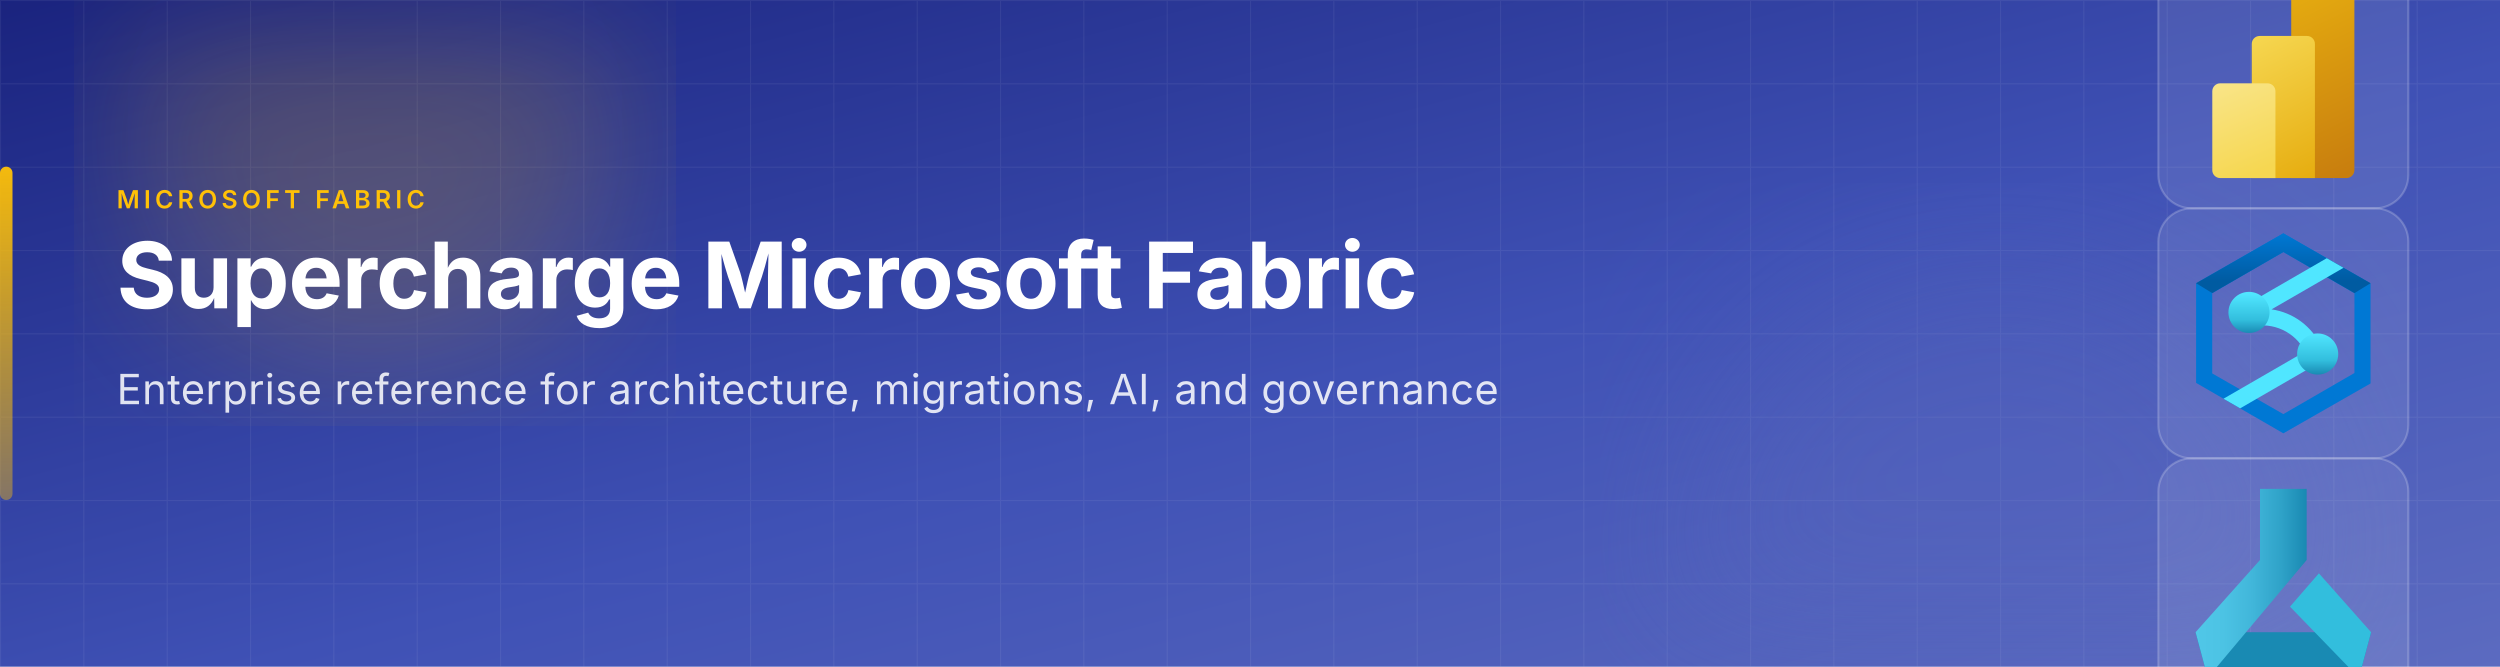
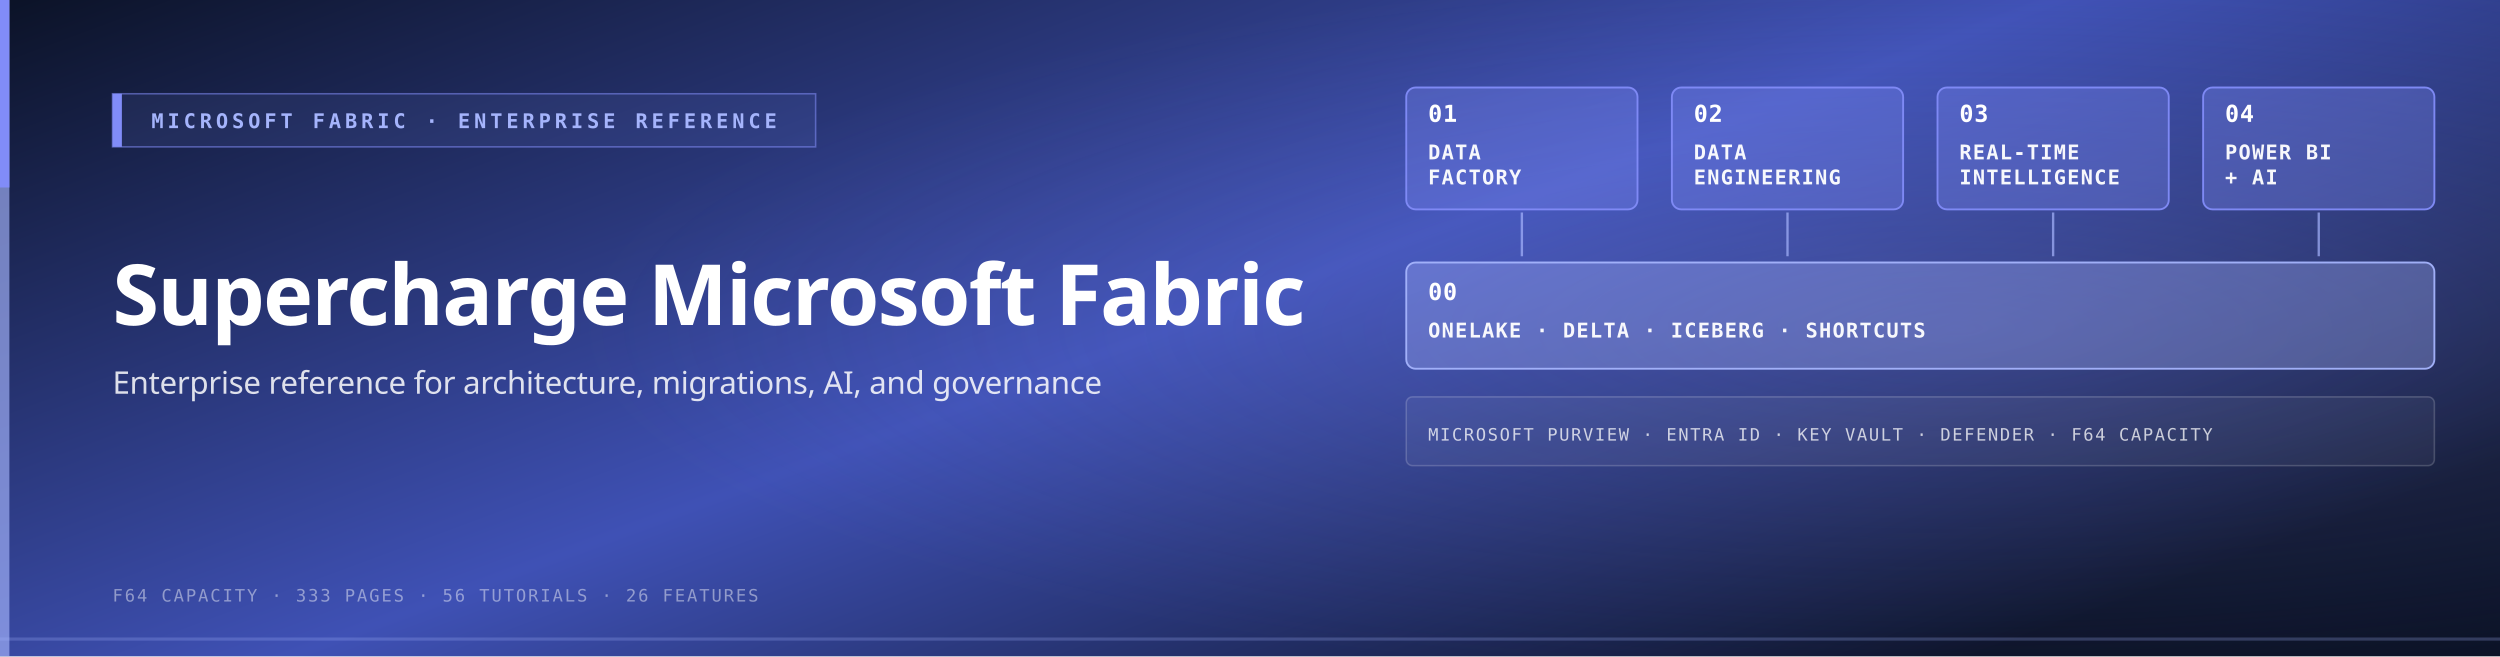
- <svg xmlns="http://www.w3.org/2000/svg" viewBox="0 0 1200 320" width="1200" height="320" role="img" aria-label="Supercharge Microsoft Fabric">
+ <svg xmlns="http://www.w3.org/2000/svg" viewBox="0 0 1600 420" width="1600" height="420" role="img" aria-labelledby="title desc" preserveAspectRatio="xMidYMid slice">
  <defs>
-     <linearGradient id="bg" x1="0" y1="0" x2="1" y2="1">
-       <stop offset="0%" stop-color="#1A237E" />
+     <linearGradient id="bg" x1="0" y1="0" x2="1" y2="0.7">
+       <stop offset="0%" stop-color="#0B1226" />
      <stop offset="55%" stop-color="#3F51B5" />
-       <stop offset="100%" stop-color="#5C6BC0" />
+       <stop offset="100%" stop-color="#0B1226" />
    </linearGradient>
-     <linearGradient id="accent" x1="0" y1="0" x2="0" y2="1">
-       <stop offset="0%" stop-color="#FFC107" stop-opacity="0.95" />
-       <stop offset="100%" stop-color="#FFC107" stop-opacity="0.4" />
-     </linearGradient>
-     <pattern id="grid" width="40" height="40" patternUnits="userSpaceOnUse">
-       <path d="M 40 0 L 0 0 0 40" fill="none" stroke="rgba(255,255,255,0.06)" stroke-width="1" />
-     </pattern>
-     <filter id="blur">
-       <feGaussianBlur stdDeviation="40" />
-     </filter>
+     <radialGradient id="glow" cx="78%" cy="50%" r="55%">
+       <stop offset="0%" stop-color="#818CF8" stop-opacity="0.25" />
+       <stop offset="100%" stop-color="#818CF8" stop-opacity="0" />
+     </radialGradient>
+     <style>
+       .h-title { font-family:'IBM Plex Sans','Segoe UI','Helvetica Neue',sans-serif; font-weight:600; font-size:54px; fill:#FFFFFF; letter-spacing:-1.0px; }
+       .h-sub   { font-family:'IBM Plex Sans','Segoe UI','Helvetica Neue',sans-serif; font-weight:400; font-size:20px; fill:#FFFFFF; fill-opacity:0.84; letter-spacing:-0.2px; }
+       .h-chip  { font-family:'JetBrains Mono','SF Mono','Consolas',monospace; font-weight:700; font-size:13px; letter-spacing:2.5px; fill:#A5B4FC; }
+       .h-foot  { font-family:'JetBrains Mono','SF Mono','Consolas',monospace; font-weight:500; font-size:11px; letter-spacing:1.2px; fill:#FFFFFF; fill-opacity:0.45; }
+       .v-num   { font-family:'JetBrains Mono','SF Mono','Consolas',monospace; font-weight:700; font-size:15px; fill:#FFFFFF; letter-spacing:0.5px; }
+       .v-lbl   { font-family:'JetBrains Mono','SF Mono','Consolas',monospace; font-weight:600; font-size:13px; fill:#FFFFFF; fill-opacity:0.95; letter-spacing:0.8px; }
+       .v-cap   { font-family:'JetBrains Mono','SF Mono','Consolas',monospace; font-weight:500; font-size:11px; fill:#FFFFFF; fill-opacity:0.75; letter-spacing:1.0px; }
+     </style>
  </defs>
-   <rect width="1200" height="320" fill="url(#bg)" />
-   <rect width="1200" height="320" fill="url(#grid)" />
-   <circle cx="180" cy="60" r="120" fill="#FFC107" opacity="0.20" filter="url(#blur)" />
-   <circle cx="960" cy="280" r="160" fill="#5C6BC0" opacity="0.30" filter="url(#blur)" />
-   <rect x="0" y="80" width="6" height="160" fill="url(#accent)" rx="3" />
-   <text x="56" y="148" font-family="Inter, system-ui, sans-serif" font-size="44" font-weight="700" fill="#FFFFFF" letter-spacing="-0.5">Supercharge Microsoft Fabric</text>
-   <text x="56" y="194" font-family="Inter, system-ui, sans-serif" font-size="20" font-weight="400" fill="rgba(255,255,255,0.85)" letter-spacing="0.2">Enterprise reference for architecture, migrations, AI, and governance</text>
-   <text x="56" y="100" font-family="Inter, system-ui, sans-serif" font-size="12" font-weight="600" fill="#FFC107" letter-spacing="2" text-transform="uppercase">MICROSOFT FABRIC</text>
-   <g transform="translate(1048,-8)">
-     <rect x="-12" y="-12" width="120" height="120" rx="16" ry="16" fill="rgba(255,255,255,0.10)" stroke="rgba(255,255,255,0.20)" stroke-width="1" />
-     <svg x="0" y="0" width="96" height="96" viewBox="0 0 18 18" preserveAspectRatio="xMidYMid meet">
-       <defs>
-         <clipPath id="a704ce45-5ca0-410c-9835-3f7dd166dfb6">
-           <path d="M9.71,1.185a.711.711,0,0,1,.711-.711h4.263a.71.71,0,0,1,.71.711v15.63a.71.71,0,0,1-.71.711H3.316a.71.71,0,0,1-.71-.711V9.71A.71.71,0,0,1,3.316,9H6.158V5.448a.711.711,0,0,1,.711-.711H9.71Z" fill="none" />
-         </clipPath>
-         <linearGradient id="a7d0ea34-430c-4819-b9b1-0a8a2dfdd52b" x1="214.573" y1="491.263" x2="222.068" y2="507.151" gradientTransform="translate(-206 -490.699)" gradientUnits="userSpaceOnUse">
-           <stop offset="0" stop-color="#e6ad10" />
-           <stop offset="1" stop-color="#c87e0e" />
-         </linearGradient>
-         <linearGradient id="fa41d3b0-0611-4d16-b103-b71ec870a9cb" x1="211.689" y1="495.678" x2="217.993" y2="507.903" gradientTransform="translate(-206 -490.699)" gradientUnits="userSpaceOnUse">
-           <stop offset="0" stop-color="#f6d751" />
-           <stop offset="1" stop-color="#e6ad10" />
-         </linearGradient>
-         <linearGradient id="ea08d23a-67c8-409f-90e3-67e0ce891091" x1="209.39" y1="499.368" x2="212.873" y2="507.624" gradientTransform="translate(-206 -490.699)" gradientUnits="userSpaceOnUse">
-           <stop offset="0" stop-color="#f9e589" />
-           <stop offset="1" stop-color="#f6d751" />
-         </linearGradient>
-       </defs>
-       <g clip-path="url(#a704ce45-5ca0-410c-9835-3f7dd166dfb6)">
-         <g>
-           <path d="M15.394.474V17.526H9.71V.474Z" fill="url(#a7d0ea34-430c-4819-b9b1-0a8a2dfdd52b)" />
-           <path d="M11.842,5.448V17.526H6.158V4.737h4.973A.711.711,0,0,1,11.842,5.448Z" fill="url(#fa41d3b0-0611-4d16-b103-b71ec870a9cb)" />
-           <path d="M2.606,9v8.526H8.29V9.71A.711.711,0,0,0,7.579,9Z" fill="url(#ea08d23a-67c8-409f-90e3-67e0ce891091)" />
-         </g>
-       </g>
-     </svg>
+   <rect width="1600" height="420" fill="url(#bg)" />
+   <rect width="1600" height="420" fill="url(#glow)" />
+   <rect x="0" y="0" width="6" height="420" fill="#A5B4FC" opacity="0.65" />
+   <rect x="0" y="0" width="6" height="120" fill="#818CF8" />
+   <rect x="0" y="408" width="1600" height="2" fill="#A5B4FC" opacity="0.25" />
+   <g transform="translate(72, 60)">
+     <rect x="0" y="0" width="450" height="34" rx="0" fill="#818CF8" fill-opacity="0.10" stroke="#818CF8" stroke-opacity="0.55" />
+     <rect x="0" y="0" width="6" height="34" fill="#818CF8" />
+     <text class="h-chip" x="225.0" y="22" text-anchor="middle">MICROSOFT FABRIC · ENTERPRISE REFERENCE</text>
  </g>
-   <g transform="translate(1048,112)">
-     <rect x="-12" y="-12" width="120" height="120" rx="16" ry="16" fill="rgba(255,255,255,0.10)" stroke="rgba(255,255,255,0.20)" stroke-width="1" />
-     <svg x="0" y="0" width="96" height="96" viewBox="0 0 18 18" preserveAspectRatio="xMidYMid meet">
-       <defs>
-         <linearGradient id="a891901b-79ae-490a-8568-9c4334417d35" x1="9" y1="5.38" x2="9" gradientUnits="userSpaceOnUse">
-           <stop offset="0.199" stop-color="#005ba1" />
-           <stop offset="1" stop-color="#0078d4" />
-         </linearGradient>
-         <linearGradient id="bbdaa009-2281-4da8-9e89-6f41689e91a7" x1="9" y1="12.713" x2="9" y2="5.287" gradientUnits="userSpaceOnUse">
-           <stop offset="0" stop-color="#198ab3" />
-           <stop offset="0.172" stop-color="#32bedd" />
-           <stop offset="0.5" stop-color="#50e6ff" />
-           <stop offset="0.5" stop-color="#4fe4fd" />
-           <stop offset="0.5" stop-color="#4bddf8" />
-           <stop offset="0.5" stop-color="#44d2ee" />
-           <stop offset="0.5" stop-color="#3ac1e0" />
-           <stop offset="0.5" stop-color="#2dabce" />
-           <stop offset="0.5" stop-color="#1d90b8" />
-           <stop offset="0.5" stop-color="#198ab3" />
-           <stop offset="0.662" stop-color="#32bedd" />
-           <stop offset="0.975" stop-color="#50e6ff" />
-         </linearGradient>
-       </defs>
-       <path d="M9,0,1.15,4.49v8.97L9,18l7.85-4.49v-9Zm6.4,12.57L9,16.27,2.6,12.609V5.38L9,1.68l6.4,3.71Z" fill="#0078d4" />
-       <polygon points="9 0 9 0 1.15 4.49 2.6 5.38 9 1.68 9 1.68 15.4 5.38 16.85 4.49 9 0" fill="url(#a891901b-79ae-490a-8568-9c4334417d35)" />
-       <path d="M12.74,10.475a.73.73,0,0,0-.323-.286A5.835,5.835,0,0,0,7.939,6.843L14.416,3.1,12.91,2.236,5.534,6.5A.75.75,0,0,0,5.91,7.9.684.684,0,0,0,6,7.877l.125.523a4.319,4.319,0,0,1,4.837,2.238L3.613,14.885l1.5.866L12.466,11.5a.729.729,0,0,0,.242-.236l.075-.018c-.007-.029-.018-.055-.025-.084A.735.735,0,0,0,12.74,10.475Z" fill="#50e6ff" />
-       <path d="M12.091,9.013a1.85,1.85,0,1,0,1.85,1.85A1.85,1.85,0,0,0,12.091,9.013ZM5.909,5.267a1.85,1.85,0,1,0,1.85,1.85A1.85,1.85,0,0,0,5.909,5.267Z" fill="url(#bbdaa009-2281-4da8-9e89-6f41689e91a7)" />
-     </svg>
-   </g>
-   <g transform="translate(1048,232)">
-     <rect x="-12" y="-12" width="120" height="120" rx="16" ry="16" fill="rgba(255,255,255,0.10)" stroke="rgba(255,255,255,0.20)" stroke-width="1" />
-     <svg x="0" y="0" width="96" height="96" viewBox="0 0 18 18" preserveAspectRatio="xMidYMid meet">
-       <defs>
-         <linearGradient id="e1bcfd0f-68b5-4f66-9501-e6a7245a18e7" x1="1.1" y1="169" x2="11.12" y2="169" gradientTransform="translate(0 -160)" gradientUnits="userSpaceOnUse">
-           <stop offset="0" stop-color="#50c7e8" />
-           <stop offset="0.25" stop-color="#4cc3e4" />
-           <stop offset="0.51" stop-color="#41b6da" />
-           <stop offset="0.77" stop-color="#2fa2c8" />
-           <stop offset="1" stop-color="#1989b2" />
-         </linearGradient>
-       </defs>
-       <path id="bc892891-989d-4c43-80d3-d2b4546a974f" d="M15.8,17.5H2.2L1.1,13.4H16.9Z" fill="#198ab3" />
-       <polygon points="6.9 0.5 6.9 6.9 1.1 13.4 2.2 17.5 11.1 6.9 11.1 0.5 6.9 0.5" fill="url(#e1bcfd0f-68b5-4f66-9501-e6a7245a18e7)" />
-       <path id="e6be01d6-345d-4df4-bbdb-151aa8edaa1f" d="M15.8,17.5,9.6,11.1l2.6-3,4.7,5.3Z" fill="#32bedd" />
-     </svg>
+   <text class="h-title" x="72" y="208">Supercharge Microsoft Fabric</text>
+   <text class="h-sub" x="72" y="252">Enterprise reference for architecture, migrations, AI, and governance</text>
+   <text class="h-foot" x="72" y="385">F64 CAPACITY · 333 PAGES · 56 TUTORIALS · 26 FEATURES</text>
+   <g transform="translate(900, 56)">
+     <g transform="translate(0, 0)">
+       <rect x="0" y="0" width="148" height="78" rx="6" fill="#818CF8" fill-opacity="0.30" stroke="#818CF8" stroke-opacity="0.95" stroke-width="1.2" />
+       <text class="v-num" x="14" y="22">01</text>
+       <text class="v-lbl" x="14" y="46">DATA</text>
+       <text class="v-lbl" x="14" y="62">FACTORY</text>
+       <rect x="170" y="0" width="148" height="78" rx="6" fill="#818CF8" fill-opacity="0.30" stroke="#818CF8" stroke-opacity="0.95" stroke-width="1.2" />
+       <text class="v-num" x="184" y="22">02</text>
+       <text class="v-lbl" x="184" y="46">DATA</text>
+       <text class="v-lbl" x="184" y="62">ENGINEERING</text>
+       <rect x="340" y="0" width="148" height="78" rx="6" fill="#818CF8" fill-opacity="0.30" stroke="#818CF8" stroke-opacity="0.95" stroke-width="1.2" />
+       <text class="v-num" x="354" y="22">03</text>
+       <text class="v-lbl" x="354" y="46">REAL-TIME</text>
+       <text class="v-lbl" x="354" y="62">INTELLIGENCE</text>
+       <rect x="510" y="0" width="148" height="78" rx="6" fill="#818CF8" fill-opacity="0.30" stroke="#818CF8" stroke-opacity="0.95" stroke-width="1.2" />
+       <text class="v-num" x="524" y="22">04</text>
+       <text class="v-lbl" x="524" y="46">POWER BI</text>
+       <text class="v-lbl" x="524" y="62">+ AI</text>
+     </g>
+     <g stroke="#A5B4FC" stroke-width="1.5" fill="none" opacity="0.7">
+       <path d="M74,80 L74,108" />
+       <path d="M244,80 L244,108" />
+       <path d="M414,80 L414,108" />
+       <path d="M584,80 L584,108" />
+     </g>
+     <g transform="translate(0, 112)">
+       <rect x="0" y="0" width="658" height="68" rx="6" fill="#A5B4FC" fill-opacity="0.32" stroke="#A5B4FC" stroke-opacity="0.95" stroke-width="1.2" />
+       <text class="v-num" x="14" y="24">00</text>
+       <text class="v-lbl" x="14" y="48" font-size="14">ONELAKE  ·  DELTA  ·  ICEBERG  ·  SHORTCUTS</text>
+     </g>
+     <g transform="translate(0, 198)">
+       <rect x="0" y="0" width="658" height="44" rx="4" fill="#FFFFFF" fill-opacity="0.05" stroke="#FFFFFF" stroke-opacity="0.18" />
+       <text class="v-cap" x="14" y="28">MICROSOFT PURVIEW  ·  ENTRA ID  ·  KEY VAULT  ·  DEFENDER  ·  F64 CAPACITY</text>
+     </g>
  </g>
</svg>
